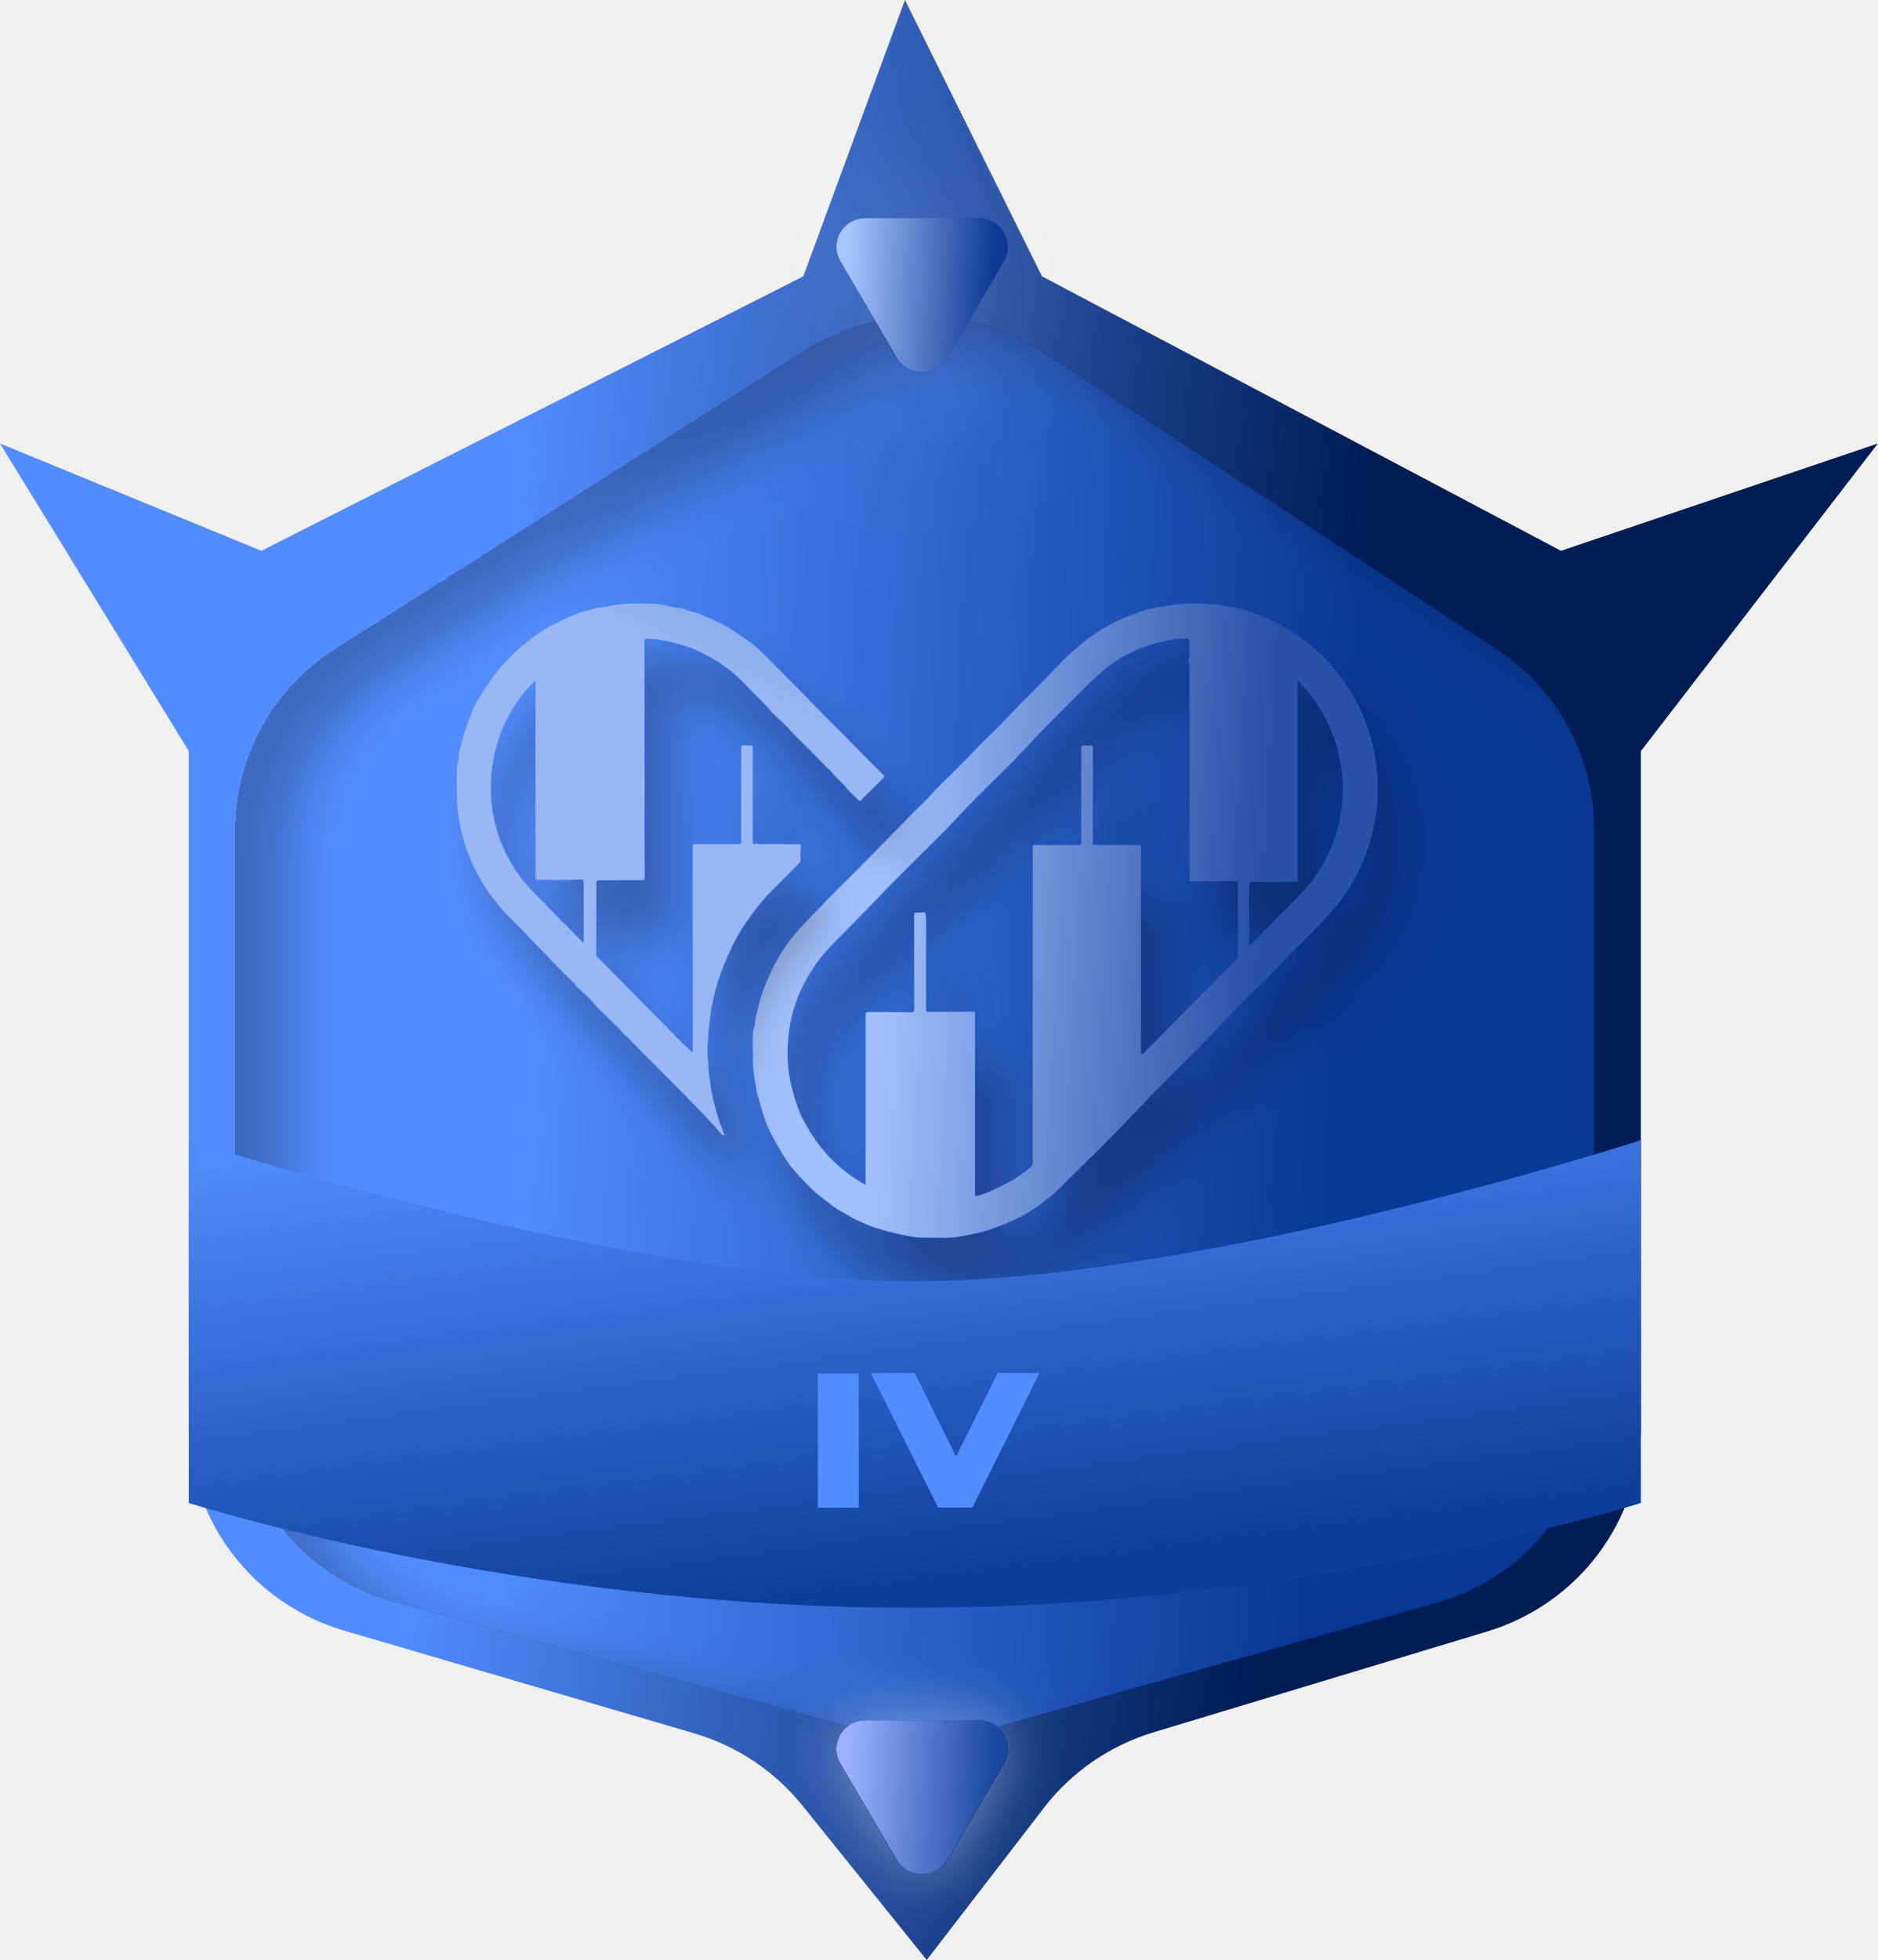
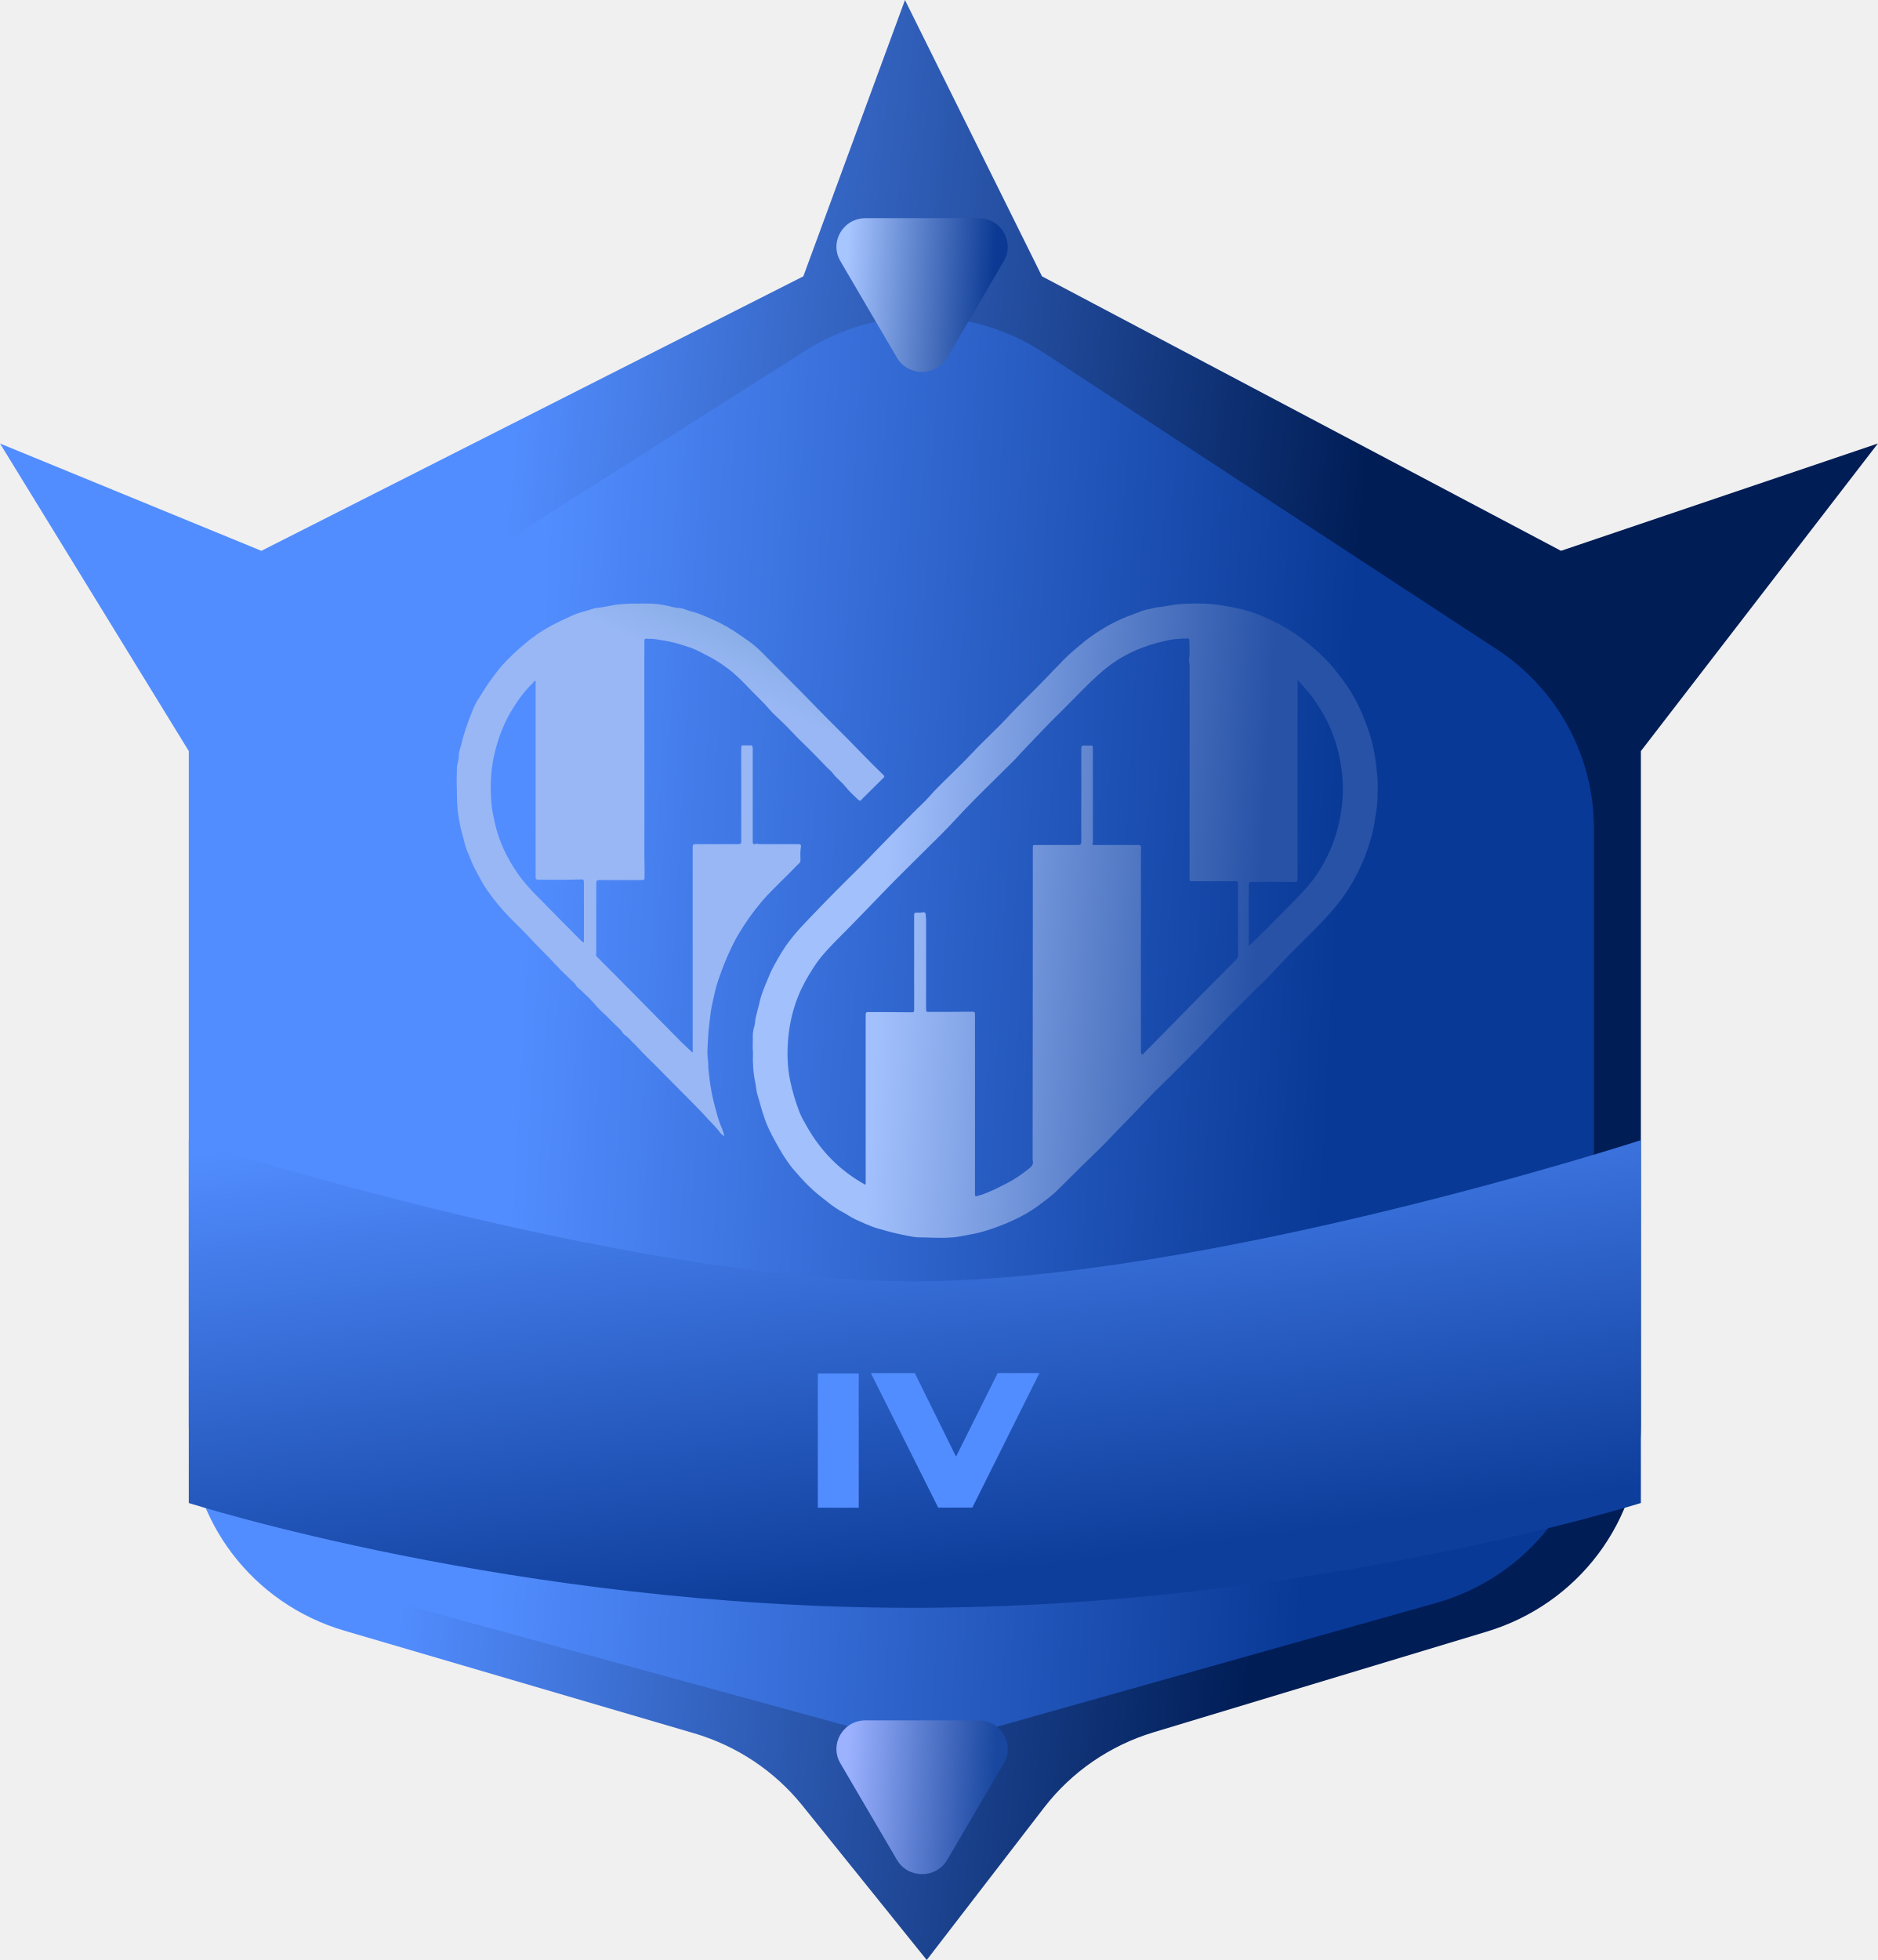
<svg xmlns="http://www.w3.org/2000/svg" width="69" height="72" viewBox="0 0 69 72" fill="none">
  <g clip-path="url(#clip0_7_38)">
    <g clip-path="url(#clip1_7_38)">
      <g clip-path="url(#clip2_7_38)">
        <g clip-path="url(#clip3_7_38)">
          <path d="M60.292 52.399V27.591L69 16.292L57.357 20.234L38.287 10.151L33.252 0L29.517 10.151L9.604 20.234L4.802 18.263L0 16.292L6.937 27.591V52.349C6.937 55.836 9.263 58.909 12.656 59.904L25.498 63.67C27.072 64.132 28.464 65.059 29.484 66.327L34.052 72L38.36 66.406C39.375 65.088 40.785 64.119 42.39 63.634L54.635 59.935C57.997 58.92 60.292 55.862 60.292 52.399Z" fill="url(#paint0_linear_7_38)" />
-           <g filter="url(#filter0_i_7_38)">
-             <path d="M29.569 12.894L12.326 23.856C10.043 25.308 8.663 27.802 8.663 30.48V51.261C8.663 54.801 11.06 57.908 14.524 58.856L31.798 63.585C33.219 63.974 34.723 63.968 36.142 63.569L52.763 58.886C56.198 57.919 58.566 54.826 58.566 51.307V30.413C58.566 27.772 57.223 25.307 54.99 23.846L38.337 12.95C35.686 11.216 32.243 11.194 29.569 12.894Z" fill="url(#paint1_linear_7_38)" />
-           </g>
-           <g filter="url(#filter1_d_7_38)">
-             <path d="M27.667 38.668C27.645 38.472 27.667 38.261 27.66 38.043C27.66 37.934 27.682 37.811 27.719 37.694C27.748 37.586 27.748 37.469 27.77 37.368C27.814 37.172 27.873 36.983 27.916 36.786C27.99 36.467 28.129 36.169 28.254 35.864C28.378 35.551 28.554 35.261 28.73 34.97C28.899 34.687 29.104 34.433 29.324 34.179C29.631 33.837 29.961 33.51 30.276 33.176C30.496 32.944 30.724 32.726 30.943 32.501C31.369 32.079 31.801 31.658 32.211 31.222C32.651 30.764 33.098 30.321 33.545 29.863C33.743 29.66 33.963 29.471 34.154 29.253C34.469 28.89 34.828 28.57 35.165 28.229C35.355 28.04 35.546 27.851 35.729 27.655C36.169 27.183 36.653 26.754 37.092 26.275C37.459 25.875 37.862 25.505 38.236 25.113C38.522 24.815 38.807 24.524 39.086 24.234C39.328 23.987 39.592 23.776 39.855 23.558C40.119 23.34 40.405 23.166 40.698 22.991C41.013 22.81 41.358 22.665 41.702 22.541C41.856 22.49 42.003 22.418 42.157 22.388C42.289 22.367 42.413 22.323 42.545 22.308C42.75 22.287 42.948 22.243 43.153 22.214C43.461 22.171 43.776 22.171 44.084 22.171C44.48 22.171 44.868 22.229 45.249 22.301C45.675 22.381 46.085 22.497 46.474 22.672C46.855 22.839 47.228 23.042 47.58 23.275C47.983 23.551 48.357 23.863 48.702 24.212C49.009 24.517 49.258 24.866 49.508 25.214C49.823 25.672 50.05 26.18 50.24 26.703C50.402 27.154 50.504 27.611 50.563 28.084C50.592 28.352 50.629 28.621 50.622 28.897C50.614 29.181 50.622 29.464 50.578 29.747C50.526 30.074 50.482 30.408 50.394 30.728C50.285 31.12 50.153 31.505 49.977 31.869C49.676 32.522 49.28 33.103 48.789 33.634C48.452 34.004 48.093 34.36 47.741 34.709C47.382 35.058 47.038 35.421 46.701 35.784C46.554 35.944 46.407 36.104 46.239 36.242C46.144 36.329 46.056 36.431 45.968 36.518C45.902 36.583 45.836 36.641 45.77 36.707C45.403 37.084 45.03 37.448 44.67 37.833C44.473 38.043 44.275 38.254 44.077 38.457C43.74 38.799 43.403 39.14 43.058 39.482C42.714 39.823 42.362 40.157 42.032 40.513C41.578 41 41.101 41.472 40.64 41.959C40.346 42.264 40.031 42.554 39.731 42.852C39.43 43.15 39.13 43.448 38.829 43.746C38.661 43.913 38.463 44.051 38.28 44.196C38.023 44.392 37.752 44.567 37.466 44.712C37.019 44.937 36.55 45.119 36.066 45.257C35.773 45.337 35.465 45.38 35.165 45.438C35.084 45.453 34.996 45.453 34.916 45.46C34.52 45.489 34.124 45.453 33.728 45.453C33.611 45.453 33.494 45.417 33.377 45.402C33.237 45.38 33.098 45.344 32.959 45.315C32.717 45.264 32.483 45.191 32.248 45.126C31.97 45.046 31.706 44.915 31.442 44.799C31.266 44.719 31.112 44.603 30.943 44.516C30.804 44.443 30.68 44.356 30.555 44.269C30.386 44.138 30.218 44.007 30.057 43.877C29.829 43.688 29.617 43.477 29.419 43.259C29.294 43.114 29.163 42.976 29.045 42.823C28.84 42.554 28.671 42.264 28.51 41.973C28.356 41.69 28.202 41.407 28.1 41.102C27.99 40.796 27.916 40.484 27.821 40.179C27.785 40.056 27.785 39.917 27.755 39.787C27.675 39.416 27.653 39.053 27.667 38.668ZM31.794 43.521C31.816 43.484 31.808 43.455 31.808 43.426C31.808 43.092 31.808 42.758 31.808 42.431C31.808 40.709 31.808 38.995 31.808 37.273C31.808 37.215 31.816 37.179 31.889 37.179C32.424 37.179 32.959 37.179 33.494 37.186C33.567 37.186 33.596 37.172 33.589 37.092C33.589 36.416 33.589 35.733 33.589 35.058C33.589 34.585 33.589 34.12 33.589 33.648C33.589 33.532 33.589 33.532 33.714 33.525C33.78 33.525 33.853 33.532 33.919 33.51C33.956 33.503 34.007 33.525 34.014 33.583C34.014 33.656 34.029 33.721 34.029 33.786C34.029 34.883 34.029 35.98 34.029 37.084C34.029 37.157 34.051 37.179 34.124 37.172C34.659 37.172 35.194 37.172 35.729 37.164C35.803 37.164 35.825 37.179 35.825 37.251C35.825 39.22 35.825 41.189 35.825 43.15C35.825 43.39 35.825 43.637 35.825 43.877C35.825 43.935 35.839 43.956 35.905 43.935C35.993 43.906 36.081 43.891 36.162 43.855C36.316 43.789 36.477 43.731 36.631 43.651C36.807 43.557 36.99 43.477 37.166 43.375C37.378 43.252 37.569 43.114 37.767 42.961C37.884 42.874 37.994 42.787 37.943 42.613C37.943 42.605 37.943 42.598 37.943 42.584C37.943 39.685 37.95 36.779 37.95 33.881C37.95 32.973 37.95 32.065 37.95 31.157C37.95 31.04 37.95 31.04 38.067 31.04C38.58 31.04 39.1 31.04 39.614 31.04C39.702 31.04 39.731 31.011 39.731 30.924C39.724 30.328 39.731 29.726 39.731 29.13C39.731 28.585 39.731 28.04 39.731 27.495C39.731 27.408 39.76 27.386 39.841 27.386C39.921 27.394 40.002 27.394 40.075 27.386C40.141 27.379 40.156 27.408 40.156 27.466C40.156 28.599 40.156 29.733 40.156 30.873C40.156 30.91 40.163 30.946 40.149 30.975C40.119 31.04 40.156 31.04 40.2 31.04C40.332 31.04 40.471 31.04 40.603 31.04C41.013 31.04 41.424 31.04 41.827 31.04C41.9 31.04 41.929 31.062 41.929 31.135C41.922 31.229 41.922 31.331 41.922 31.425C41.922 33.823 41.922 36.213 41.922 38.61C41.922 38.639 41.922 38.661 41.929 38.69C41.952 38.748 41.966 38.755 42.01 38.712C42.098 38.617 42.186 38.53 42.274 38.443C42.743 37.963 43.219 37.484 43.688 37.004C44.267 36.416 44.846 35.828 45.433 35.239C45.477 35.196 45.491 35.145 45.491 35.087C45.491 34.215 45.491 33.336 45.491 32.464C45.491 32.392 45.469 32.37 45.396 32.37C44.883 32.377 44.37 32.37 43.857 32.37C43.718 32.37 43.71 32.399 43.71 32.232C43.71 29.631 43.71 27.023 43.71 24.422C43.71 24.357 43.681 24.299 43.688 24.234C43.725 24.023 43.703 23.805 43.703 23.594C43.703 23.449 43.696 23.449 43.556 23.456C43.535 23.456 43.505 23.456 43.483 23.456C43.329 23.471 43.175 23.471 43.022 23.5C42.684 23.565 42.347 23.652 42.017 23.776C41.636 23.914 41.277 24.096 40.947 24.321C40.537 24.597 40.178 24.945 39.826 25.294C39.526 25.592 39.24 25.89 38.939 26.188C38.815 26.311 38.69 26.427 38.573 26.551C38.206 26.929 37.84 27.314 37.474 27.699C37.386 27.793 37.298 27.902 37.202 27.989C37.004 28.178 36.821 28.374 36.623 28.563C36.088 29.086 35.553 29.616 35.048 30.169C34.747 30.495 34.432 30.801 34.117 31.113C33.589 31.643 33.047 32.166 32.526 32.704C31.999 33.249 31.478 33.794 30.943 34.331C30.562 34.716 30.174 35.094 29.881 35.559C29.668 35.886 29.478 36.227 29.331 36.59C29.14 37.062 29.023 37.549 28.972 38.05C28.913 38.61 28.921 39.169 29.038 39.721C29.119 40.099 29.228 40.47 29.368 40.833C29.441 41.029 29.551 41.211 29.654 41.392C30.174 42.307 30.877 43.012 31.794 43.521ZM47.683 24.982C47.675 25.025 47.675 25.047 47.675 25.069C47.675 26.231 47.675 27.386 47.675 28.549C47.675 29.791 47.675 31.033 47.675 32.283C47.675 32.362 47.661 32.399 47.566 32.399C47.038 32.392 46.517 32.399 45.99 32.399C45.909 32.399 45.887 32.428 45.887 32.501C45.887 33.212 45.887 33.932 45.887 34.644C45.887 34.68 45.887 34.716 45.887 34.752C46.078 34.571 46.261 34.397 46.444 34.215C46.745 33.91 47.045 33.605 47.346 33.3C47.712 32.929 48.086 32.566 48.379 32.13C48.958 31.273 49.266 30.321 49.332 29.297C49.368 28.709 49.302 28.127 49.156 27.553C49.002 26.951 48.753 26.391 48.401 25.875C48.203 25.549 47.954 25.28 47.683 24.982Z" fill="url(#paint2_linear_7_38)" />
-           </g>
-           <g filter="url(#filter2_d_7_38)">
-             <path d="M26.613 41.73C26.533 41.701 26.489 41.643 26.453 41.593C26.321 41.419 26.16 41.268 26.014 41.109C25.839 40.914 25.656 40.72 25.466 40.532C25.101 40.164 24.736 39.796 24.37 39.428C24.159 39.212 23.947 39.002 23.735 38.793C23.559 38.62 23.399 38.433 23.223 38.267C23.143 38.187 23.07 38.093 22.968 38.029C22.88 37.978 22.851 37.87 22.77 37.798C22.536 37.588 22.332 37.358 22.098 37.148C21.915 36.982 21.769 36.773 21.587 36.607C21.47 36.506 21.367 36.384 21.243 36.29C21.185 36.254 21.163 36.174 21.112 36.124C20.87 35.893 20.629 35.669 20.403 35.424C20.096 35.085 19.76 34.775 19.453 34.436C19.227 34.19 18.978 33.959 18.744 33.721C18.401 33.368 18.087 32.985 17.816 32.574C17.685 32.372 17.583 32.156 17.466 31.947C17.356 31.752 17.29 31.543 17.203 31.348C17.086 31.102 17.049 30.843 16.969 30.59C16.918 30.417 16.896 30.237 16.859 30.063C16.771 29.58 16.794 29.097 16.779 28.606C16.779 28.476 16.794 28.346 16.786 28.216C16.786 28.116 16.83 28.007 16.845 27.899C16.859 27.834 16.852 27.762 16.859 27.697C16.874 27.589 16.91 27.488 16.94 27.38C17.027 27.012 17.144 26.658 17.283 26.305C17.363 26.095 17.444 25.879 17.568 25.691C17.729 25.446 17.875 25.186 18.05 24.955C18.226 24.717 18.401 24.479 18.613 24.27C18.796 24.082 18.985 23.902 19.19 23.729C19.519 23.44 19.877 23.188 20.264 22.979C20.498 22.856 20.739 22.741 20.98 22.632C21.155 22.553 21.331 22.488 21.521 22.445C21.667 22.409 21.798 22.344 21.952 22.329C22.186 22.308 22.405 22.25 22.631 22.214C22.96 22.171 23.289 22.171 23.618 22.171C23.749 22.171 23.881 22.171 24.005 22.178C24.137 22.185 24.268 22.207 24.4 22.228C24.582 22.257 24.765 22.329 24.955 22.336C25.123 22.344 25.262 22.43 25.415 22.466C25.707 22.531 25.971 22.668 26.241 22.784C26.57 22.928 26.869 23.108 27.162 23.31C27.373 23.455 27.593 23.599 27.79 23.772C27.929 23.895 28.06 24.025 28.184 24.155C28.594 24.566 29.003 24.977 29.412 25.388C29.858 25.843 30.303 26.305 30.756 26.752C31.312 27.3 31.845 27.877 32.408 28.419C32.429 28.44 32.451 28.462 32.473 28.483C32.503 28.512 32.495 28.541 32.466 28.57C32.261 28.772 32.064 28.967 31.86 29.169C31.794 29.241 31.713 29.306 31.655 29.378C31.604 29.436 31.567 29.407 31.531 29.378C31.37 29.219 31.195 29.068 31.056 28.887C30.91 28.707 30.72 28.577 30.588 28.39C30.53 28.31 30.442 28.253 30.376 28.18C30.099 27.899 29.828 27.603 29.543 27.336C29.288 27.091 29.047 26.824 28.791 26.572C28.616 26.398 28.425 26.24 28.265 26.052C28.046 25.792 27.797 25.569 27.563 25.323C27.308 25.056 27.052 24.79 26.752 24.566C26.577 24.436 26.394 24.306 26.197 24.198C26.036 24.104 25.868 24.025 25.707 23.938C25.554 23.859 25.393 23.794 25.225 23.743C25.086 23.7 24.94 23.649 24.794 23.613C24.568 23.556 24.341 23.52 24.115 23.484C23.998 23.462 23.881 23.469 23.764 23.462C23.691 23.455 23.676 23.484 23.676 23.549C23.676 23.772 23.676 23.996 23.676 24.212C23.676 24.912 23.676 25.612 23.676 26.312C23.676 27.993 23.683 29.681 23.676 31.362C23.676 31.651 23.691 31.939 23.683 32.235C23.683 32.293 23.676 32.329 23.596 32.329C23.07 32.329 22.544 32.329 22.018 32.329C21.93 32.329 21.908 32.358 21.908 32.466C21.908 33.238 21.908 34.003 21.908 34.775C21.908 34.868 21.915 34.962 21.901 35.056C21.893 35.092 21.908 35.114 21.93 35.143C22.427 35.641 22.924 36.138 23.421 36.643C23.961 37.192 24.502 37.74 25.043 38.288C25.174 38.418 25.313 38.541 25.452 38.671C25.452 38.454 25.452 38.231 25.452 38.007C25.452 35.705 25.452 33.411 25.452 31.11C25.452 31.03 25.481 31.009 25.554 31.009C26.08 31.009 26.606 31.009 27.132 31.009C27.22 31.009 27.235 30.98 27.235 30.9C27.235 29.768 27.235 28.642 27.235 27.509C27.235 27.38 27.235 27.38 27.366 27.38C27.424 27.38 27.49 27.387 27.549 27.38C27.629 27.372 27.658 27.401 27.658 27.488C27.658 27.899 27.658 28.31 27.658 28.721C27.658 29.457 27.658 30.186 27.658 30.922C27.658 31.001 27.688 31.03 27.761 31.001C27.812 30.98 27.863 31.009 27.907 31.009C28.382 31.009 28.849 31.009 29.324 31.009C29.405 31.009 29.448 31.03 29.427 31.117C29.397 31.283 29.412 31.449 29.412 31.607C29.412 31.651 29.397 31.68 29.368 31.708C29.2 31.867 29.054 32.033 28.886 32.192C28.703 32.372 28.52 32.553 28.338 32.74C28.133 32.942 27.951 33.159 27.775 33.382C27.651 33.541 27.534 33.7 27.424 33.866C27.235 34.147 27.052 34.436 26.906 34.746C26.767 35.034 26.635 35.33 26.526 35.633C26.431 35.9 26.328 36.16 26.27 36.434C26.219 36.679 26.153 36.917 26.117 37.163C26.095 37.329 26.08 37.495 26.058 37.661C26.029 37.884 26.022 38.101 26.007 38.324C25.992 38.534 25.985 38.743 26.014 38.952C26.029 39.053 26.022 39.161 26.029 39.262C26.051 39.464 26.073 39.666 26.102 39.861C26.153 40.222 26.248 40.575 26.343 40.922C26.394 41.109 26.453 41.29 26.533 41.463C26.555 41.549 26.599 41.629 26.613 41.73ZM21.448 34.623C21.448 34.609 21.455 34.602 21.455 34.594C21.455 33.887 21.455 33.18 21.455 32.473C21.455 32.293 21.455 32.3 21.28 32.307C20.776 32.329 20.279 32.315 19.774 32.315C19.709 32.315 19.68 32.293 19.68 32.221C19.68 29.861 19.68 27.495 19.68 25.136C19.68 25.093 19.701 25.027 19.665 25.013C19.628 24.999 19.607 25.064 19.577 25.093C19.248 25.403 18.993 25.771 18.766 26.153C18.459 26.68 18.262 27.242 18.138 27.834C18.021 28.39 18.014 28.952 18.058 29.515C18.079 29.789 18.145 30.056 18.204 30.323C18.35 30.922 18.613 31.477 18.956 31.99C19.241 32.423 19.599 32.791 19.972 33.159C20.176 33.368 20.381 33.577 20.586 33.786C20.834 34.032 21.082 34.277 21.323 34.529C21.36 34.566 21.397 34.602 21.448 34.623Z" fill="url(#paint3_linear_7_38)" />
-           </g>
+           <path d="M29.569 12.894L12.326 23.856C10.043 25.308 8.663 27.802 8.663 30.48V51.261C8.663 54.801 11.06 57.908 14.524 58.856L31.798 63.585C33.219 63.974 34.723 63.968 36.142 63.569L52.763 58.886C56.198 57.919 58.566 54.826 58.566 51.307V30.413C58.566 27.772 57.223 25.307 54.99 23.846L38.337 12.95C35.686 11.216 32.243 11.194 29.569 12.894Z" fill="url(#paint1_linear_7_38)" />
+           <path d="M27.667 38.668C27.645 38.472 27.667 38.261 27.66 38.043C27.66 37.934 27.682 37.811 27.719 37.694C27.748 37.586 27.748 37.469 27.77 37.368C27.814 37.172 27.873 36.983 27.916 36.786C27.99 36.467 28.129 36.169 28.254 35.864C28.378 35.551 28.554 35.261 28.73 34.97C28.899 34.687 29.104 34.433 29.324 34.179C29.631 33.837 29.961 33.51 30.276 33.176C30.496 32.944 30.724 32.726 30.943 32.501C31.369 32.079 31.801 31.658 32.211 31.222C32.651 30.764 33.098 30.321 33.545 29.863C33.743 29.66 33.963 29.471 34.154 29.253C34.469 28.89 34.828 28.57 35.165 28.229C35.355 28.04 35.546 27.851 35.729 27.655C36.169 27.183 36.653 26.754 37.092 26.275C37.459 25.875 37.862 25.505 38.236 25.113C38.522 24.815 38.807 24.524 39.086 24.234C39.328 23.987 39.592 23.776 39.855 23.558C40.119 23.34 40.405 23.166 40.698 22.991C41.013 22.81 41.358 22.665 41.702 22.541C41.856 22.49 42.003 22.418 42.157 22.388C42.289 22.367 42.413 22.323 42.545 22.308C42.75 22.287 42.948 22.243 43.153 22.214C43.461 22.171 43.776 22.171 44.084 22.171C44.48 22.171 44.868 22.229 45.249 22.301C45.675 22.381 46.085 22.497 46.474 22.672C46.855 22.839 47.228 23.042 47.58 23.275C47.983 23.551 48.357 23.863 48.702 24.212C49.009 24.517 49.258 24.866 49.508 25.214C49.823 25.672 50.05 26.18 50.24 26.703C50.402 27.154 50.504 27.611 50.563 28.084C50.592 28.352 50.629 28.621 50.622 28.897C50.614 29.181 50.622 29.464 50.578 29.747C50.526 30.074 50.482 30.408 50.394 30.728C50.285 31.12 50.153 31.505 49.977 31.869C49.676 32.522 49.28 33.103 48.789 33.634C48.452 34.004 48.093 34.36 47.741 34.709C47.382 35.058 47.038 35.421 46.701 35.784C46.554 35.944 46.407 36.104 46.239 36.242C46.144 36.329 46.056 36.431 45.968 36.518C45.902 36.583 45.836 36.641 45.77 36.707C45.403 37.084 45.03 37.448 44.67 37.833C44.473 38.043 44.275 38.254 44.077 38.457C43.74 38.799 43.403 39.14 43.058 39.482C42.714 39.823 42.362 40.157 42.032 40.513C41.578 41 41.101 41.472 40.64 41.959C40.346 42.264 40.031 42.554 39.731 42.852C39.43 43.15 39.13 43.448 38.829 43.746C38.661 43.913 38.463 44.051 38.28 44.196C38.023 44.392 37.752 44.567 37.466 44.712C37.019 44.937 36.55 45.119 36.066 45.257C35.773 45.337 35.465 45.38 35.165 45.438C35.084 45.453 34.996 45.453 34.916 45.46C34.52 45.489 34.124 45.453 33.728 45.453C33.611 45.453 33.494 45.417 33.377 45.402C33.237 45.38 33.098 45.344 32.959 45.315C32.717 45.264 32.483 45.191 32.248 45.126C31.97 45.046 31.706 44.915 31.442 44.799C31.266 44.719 31.112 44.603 30.943 44.516C30.804 44.443 30.68 44.356 30.555 44.269C30.386 44.138 30.218 44.007 30.057 43.877C29.829 43.688 29.617 43.477 29.419 43.259C29.294 43.114 29.163 42.976 29.045 42.823C28.84 42.554 28.671 42.264 28.51 41.973C28.356 41.69 28.202 41.407 28.1 41.102C27.99 40.796 27.916 40.484 27.821 40.179C27.785 40.056 27.785 39.917 27.755 39.787C27.675 39.416 27.653 39.053 27.667 38.668ZM31.794 43.521C31.816 43.484 31.808 43.455 31.808 43.426C31.808 43.092 31.808 42.758 31.808 42.431C31.808 40.709 31.808 38.995 31.808 37.273C31.808 37.215 31.816 37.179 31.889 37.179C32.424 37.179 32.959 37.179 33.494 37.186C33.567 37.186 33.596 37.172 33.589 37.092C33.589 36.416 33.589 35.733 33.589 35.058C33.589 34.585 33.589 34.12 33.589 33.648C33.589 33.532 33.589 33.532 33.714 33.525C33.78 33.525 33.853 33.532 33.919 33.51C33.956 33.503 34.007 33.525 34.014 33.583C34.014 33.656 34.029 33.721 34.029 33.786C34.029 34.883 34.029 35.98 34.029 37.084C34.029 37.157 34.051 37.179 34.124 37.172C34.659 37.172 35.194 37.172 35.729 37.164C35.803 37.164 35.825 37.179 35.825 37.251C35.825 39.22 35.825 41.189 35.825 43.15C35.825 43.39 35.825 43.637 35.825 43.877C35.825 43.935 35.839 43.956 35.905 43.935C35.993 43.906 36.081 43.891 36.162 43.855C36.316 43.789 36.477 43.731 36.631 43.651C36.807 43.557 36.99 43.477 37.166 43.375C37.378 43.252 37.569 43.114 37.767 42.961C37.884 42.874 37.994 42.787 37.943 42.613C37.943 42.605 37.943 42.598 37.943 42.584C37.943 39.685 37.95 36.779 37.95 33.881C37.95 32.973 37.95 32.065 37.95 31.157C37.95 31.04 37.95 31.04 38.067 31.04C38.58 31.04 39.1 31.04 39.614 31.04C39.702 31.04 39.731 31.011 39.731 30.924C39.724 30.328 39.731 29.726 39.731 29.13C39.731 28.585 39.731 28.04 39.731 27.495C39.731 27.408 39.76 27.386 39.841 27.386C39.921 27.394 40.002 27.394 40.075 27.386C40.141 27.379 40.156 27.408 40.156 27.466C40.156 28.599 40.156 29.733 40.156 30.873C40.156 30.91 40.163 30.946 40.149 30.975C40.119 31.04 40.156 31.04 40.2 31.04C40.332 31.04 40.471 31.04 40.603 31.04C41.013 31.04 41.424 31.04 41.827 31.04C41.9 31.04 41.929 31.062 41.929 31.135C41.922 31.229 41.922 31.331 41.922 31.425C41.922 33.823 41.922 36.213 41.922 38.61C41.922 38.639 41.922 38.661 41.929 38.69C41.952 38.748 41.966 38.755 42.01 38.712C42.098 38.617 42.186 38.53 42.274 38.443C42.743 37.963 43.219 37.484 43.688 37.004C44.267 36.416 44.846 35.828 45.433 35.239C45.477 35.196 45.491 35.145 45.491 35.087C45.491 34.215 45.491 33.336 45.491 32.464C45.491 32.392 45.469 32.37 45.396 32.37C44.883 32.377 44.37 32.37 43.857 32.37C43.718 32.37 43.71 32.399 43.71 32.232C43.71 29.631 43.71 27.023 43.71 24.422C43.71 24.357 43.681 24.299 43.688 24.234C43.725 24.023 43.703 23.805 43.703 23.594C43.703 23.449 43.696 23.449 43.556 23.456C43.535 23.456 43.505 23.456 43.483 23.456C43.329 23.471 43.175 23.471 43.022 23.5C42.684 23.565 42.347 23.652 42.017 23.776C41.636 23.914 41.277 24.096 40.947 24.321C40.537 24.597 40.178 24.945 39.826 25.294C39.526 25.592 39.24 25.89 38.939 26.188C38.815 26.311 38.69 26.427 38.573 26.551C38.206 26.929 37.84 27.314 37.474 27.699C37.386 27.793 37.298 27.902 37.202 27.989C37.004 28.178 36.821 28.374 36.623 28.563C36.088 29.086 35.553 29.616 35.048 30.169C34.747 30.495 34.432 30.801 34.117 31.113C33.589 31.643 33.047 32.166 32.526 32.704C31.999 33.249 31.478 33.794 30.943 34.331C30.562 34.716 30.174 35.094 29.881 35.559C29.668 35.886 29.478 36.227 29.331 36.59C29.14 37.062 29.023 37.549 28.972 38.05C28.913 38.61 28.921 39.169 29.038 39.721C29.119 40.099 29.228 40.47 29.368 40.833C29.441 41.029 29.551 41.211 29.654 41.392C30.174 42.307 30.877 43.012 31.794 43.521ZM47.683 24.982C47.675 25.025 47.675 25.047 47.675 25.069C47.675 26.231 47.675 27.386 47.675 28.549C47.675 29.791 47.675 31.033 47.675 32.283C47.675 32.362 47.661 32.399 47.566 32.399C47.038 32.392 46.517 32.399 45.99 32.399C45.909 32.399 45.887 32.428 45.887 32.501C45.887 33.212 45.887 33.932 45.887 34.644C45.887 34.68 45.887 34.716 45.887 34.752C46.078 34.571 46.261 34.397 46.444 34.215C46.745 33.91 47.045 33.605 47.346 33.3C47.712 32.929 48.086 32.566 48.379 32.13C48.958 31.273 49.266 30.321 49.332 29.297C49.368 28.709 49.302 28.127 49.156 27.553C49.002 26.951 48.753 26.391 48.401 25.875C48.203 25.549 47.954 25.28 47.683 24.982Z" fill="url(#paint2_linear_7_38)" />
+           <path d="M26.613 41.73C26.533 41.701 26.489 41.643 26.453 41.593C26.321 41.419 26.16 41.268 26.014 41.109C25.839 40.914 25.656 40.72 25.466 40.532C25.101 40.164 24.736 39.796 24.37 39.428C24.159 39.212 23.947 39.002 23.735 38.793C23.559 38.62 23.399 38.433 23.223 38.267C23.143 38.187 23.07 38.093 22.968 38.029C22.88 37.978 22.851 37.87 22.77 37.798C22.536 37.588 22.332 37.358 22.098 37.148C21.915 36.982 21.769 36.773 21.587 36.607C21.47 36.506 21.367 36.384 21.243 36.29C21.185 36.254 21.163 36.174 21.112 36.124C20.87 35.893 20.629 35.669 20.403 35.424C20.096 35.085 19.76 34.775 19.453 34.436C19.227 34.19 18.978 33.959 18.744 33.721C18.401 33.368 18.087 32.985 17.816 32.574C17.685 32.372 17.583 32.156 17.466 31.947C17.356 31.752 17.29 31.543 17.203 31.348C17.086 31.102 17.049 30.843 16.969 30.59C16.918 30.417 16.896 30.237 16.859 30.063C16.771 29.58 16.794 29.097 16.779 28.606C16.779 28.476 16.794 28.346 16.786 28.216C16.786 28.116 16.83 28.007 16.845 27.899C16.859 27.834 16.852 27.762 16.859 27.697C16.874 27.589 16.91 27.488 16.94 27.38C17.027 27.012 17.144 26.658 17.283 26.305C17.363 26.095 17.444 25.879 17.568 25.691C17.729 25.446 17.875 25.186 18.05 24.955C18.226 24.717 18.401 24.479 18.613 24.27C18.796 24.082 18.985 23.902 19.19 23.729C19.519 23.44 19.877 23.188 20.264 22.979C20.498 22.856 20.739 22.741 20.98 22.632C21.155 22.553 21.331 22.488 21.521 22.445C21.667 22.409 21.798 22.344 21.952 22.329C22.186 22.308 22.405 22.25 22.631 22.214C22.96 22.171 23.289 22.171 23.618 22.171C23.749 22.171 23.881 22.171 24.005 22.178C24.137 22.185 24.268 22.207 24.4 22.228C24.582 22.257 24.765 22.329 24.955 22.336C25.123 22.344 25.262 22.43 25.415 22.466C25.707 22.531 25.971 22.668 26.241 22.784C26.57 22.928 26.869 23.108 27.162 23.31C27.373 23.455 27.593 23.599 27.79 23.772C27.929 23.895 28.06 24.025 28.184 24.155C28.594 24.566 29.003 24.977 29.412 25.388C29.858 25.843 30.303 26.305 30.756 26.752C31.312 27.3 31.845 27.877 32.408 28.419C32.429 28.44 32.451 28.462 32.473 28.483C32.503 28.512 32.495 28.541 32.466 28.57C32.261 28.772 32.064 28.967 31.86 29.169C31.794 29.241 31.713 29.306 31.655 29.378C31.604 29.436 31.567 29.407 31.531 29.378C31.37 29.219 31.195 29.068 31.056 28.887C30.91 28.707 30.72 28.577 30.588 28.39C30.53 28.31 30.442 28.253 30.376 28.18C30.099 27.899 29.828 27.603 29.543 27.336C29.288 27.091 29.047 26.824 28.791 26.572C28.616 26.398 28.425 26.24 28.265 26.052C28.046 25.792 27.797 25.569 27.563 25.323C27.308 25.056 27.052 24.79 26.752 24.566C26.577 24.436 26.394 24.306 26.197 24.198C26.036 24.104 25.868 24.025 25.707 23.938C25.554 23.859 25.393 23.794 25.225 23.743C25.086 23.7 24.94 23.649 24.794 23.613C24.568 23.556 24.341 23.52 24.115 23.484C23.998 23.462 23.881 23.469 23.764 23.462C23.691 23.455 23.676 23.484 23.676 23.549C23.676 23.772 23.676 23.996 23.676 24.212C23.676 24.912 23.676 25.612 23.676 26.312C23.676 27.993 23.683 29.681 23.676 31.362C23.676 31.651 23.691 31.939 23.683 32.235C23.683 32.293 23.676 32.329 23.596 32.329C23.07 32.329 22.544 32.329 22.018 32.329C21.93 32.329 21.908 32.358 21.908 32.466C21.908 33.238 21.908 34.003 21.908 34.775C21.908 34.868 21.915 34.962 21.901 35.056C21.893 35.092 21.908 35.114 21.93 35.143C22.427 35.641 22.924 36.138 23.421 36.643C23.961 37.192 24.502 37.74 25.043 38.288C25.174 38.418 25.313 38.541 25.452 38.671C25.452 38.454 25.452 38.231 25.452 38.007C25.452 35.705 25.452 33.411 25.452 31.11C25.452 31.03 25.481 31.009 25.554 31.009C26.08 31.009 26.606 31.009 27.132 31.009C27.22 31.009 27.235 30.98 27.235 30.9C27.235 29.768 27.235 28.642 27.235 27.509C27.235 27.38 27.235 27.38 27.366 27.38C27.424 27.38 27.49 27.387 27.549 27.38C27.629 27.372 27.658 27.401 27.658 27.488C27.658 27.899 27.658 28.31 27.658 28.721C27.658 29.457 27.658 30.186 27.658 30.922C27.658 31.001 27.688 31.03 27.761 31.001C27.812 30.98 27.863 31.009 27.907 31.009C28.382 31.009 28.849 31.009 29.324 31.009C29.405 31.009 29.448 31.03 29.427 31.117C29.397 31.283 29.412 31.449 29.412 31.607C29.412 31.651 29.397 31.68 29.368 31.708C29.2 31.867 29.054 32.033 28.886 32.192C28.703 32.372 28.52 32.553 28.338 32.74C28.133 32.942 27.951 33.159 27.775 33.382C27.651 33.541 27.534 33.7 27.424 33.866C27.235 34.147 27.052 34.436 26.906 34.746C26.767 35.034 26.635 35.33 26.526 35.633C26.431 35.9 26.328 36.16 26.27 36.434C26.219 36.679 26.153 36.917 26.117 37.163C26.095 37.329 26.08 37.495 26.058 37.661C26.029 37.884 26.022 38.101 26.007 38.324C25.992 38.534 25.985 38.743 26.014 38.952C26.029 39.053 26.022 39.161 26.029 39.262C26.051 39.464 26.073 39.666 26.102 39.861C26.153 40.222 26.248 40.575 26.343 40.922C26.394 41.109 26.453 41.29 26.533 41.463C26.555 41.549 26.599 41.629 26.613 41.73ZM21.448 34.623C21.448 34.609 21.455 34.602 21.455 34.594C21.455 33.887 21.455 33.18 21.455 32.473C21.455 32.293 21.455 32.3 21.28 32.307C20.776 32.329 20.279 32.315 19.774 32.315C19.709 32.315 19.68 32.293 19.68 32.221C19.68 29.861 19.68 27.495 19.68 25.136C19.68 25.093 19.701 25.027 19.665 25.013C19.628 24.999 19.607 25.064 19.577 25.093C19.248 25.403 18.993 25.771 18.766 26.153C18.459 26.68 18.262 27.242 18.138 27.834C18.021 28.39 18.014 28.952 18.058 29.515C18.079 29.789 18.145 30.056 18.204 30.323C18.35 30.922 18.613 31.477 18.956 31.99C19.241 32.423 19.599 32.791 19.972 33.159C20.176 33.368 20.381 33.577 20.586 33.786C20.834 34.032 21.082 34.277 21.323 34.529C21.36 34.566 21.397 34.602 21.448 34.623Z" fill="url(#paint3_linear_7_38)" />
          <path d="M6.937 55.212C6.937 55.212 18.946 59.062 33.523 59.062C48.099 59.062 60.292 55.212 60.292 55.212V41.884C60.292 41.884 44.273 47.081 33.523 47.068C22.842 47.054 6.937 41.884 6.937 41.884V55.212Z" fill="url(#paint4_linear_7_38)" />
          <path d="M30.05 50.453H31.553V55.385H30.05V50.453Z" fill="#528DFF" />
          <path d="M34.637 55.118L32.428 50.703H33.446L35.417 54.695H34.832L36.825 50.703H37.764L35.562 55.118H34.637Z" fill="#528DFF" />
          <path fill-rule="evenodd" clip-rule="evenodd" d="M31.999 50.44H33.613L35.128 53.508L36.659 50.44H38.192L35.728 55.38H34.472L31.999 50.44ZM34.83 54.105L33.279 50.966H32.857L34.629 54.507L34.83 54.105ZM35.595 54.455L35.423 54.107L36.991 50.966H37.335L35.595 54.455Z" fill="#528DFF" />
        </g>
-         <g filter="url(#filter3_d_7_38)">
-           <path d="M34.805 13.139C34.395 13.839 33.368 13.839 32.957 13.139L30.878 9.591C30.467 8.89 30.98 8.015 31.802 8.015L35.961 8.015C36.782 8.015 37.295 8.89 36.885 9.591L34.805 13.139Z" fill="url(#paint5_linear_7_38)" />
-         </g>
-         <g filter="url(#filter4_d_7_38)">
-           <path d="M34.805 68.321C34.395 69.022 33.368 69.022 32.957 68.321L30.878 64.774C30.467 64.073 30.98 63.197 31.802 63.197L35.961 63.197C36.782 63.197 37.295 64.073 36.885 64.774L34.805 68.321Z" fill="url(#paint6_linear_7_38)" />
-         </g>
+         <path d="M34.805 13.139C34.395 13.839 33.368 13.839 32.957 13.139L30.878 9.591C30.467 8.89 30.98 8.015 31.802 8.015L35.961 8.015C36.782 8.015 37.295 8.89 36.885 9.591L34.805 13.139Z" fill="url(#paint5_linear_7_38)" />
+         <path d="M34.805 68.321C34.395 69.022 33.368 69.022 32.957 68.321L30.878 64.774C30.467 64.073 30.98 63.197 31.802 63.197L35.961 63.197C36.782 63.197 37.295 64.073 36.885 64.774L34.805 68.321Z" fill="url(#paint6_linear_7_38)" />
      </g>
    </g>
  </g>
  <defs>
-     <filter id="filter0_i_7_38" x="8.663" y="11.634" width="51.902" height="53.239" filterUnits="userSpaceOnUse" color-interpolation-filters="sRGB">
-       <feFlood flood-opacity="0" result="BackgroundImageFix" />
-       <feBlend mode="normal" in="SourceGraphic" in2="BackgroundImageFix" result="shape" />
-       <feColorMatrix in="SourceAlpha" type="matrix" values="0 0 0 0 0 0 0 0 0 0 0 0 0 0 0 0 0 0 127 0" result="hardAlpha" />
-       <feOffset dx="2" dy="1" />
-       <feGaussianBlur stdDeviation="1" />
-       <feComposite in2="hardAlpha" operator="arithmetic" k2="-1" k3="1" />
-       <feColorMatrix type="matrix" values="0 0 0 0 0 0 0 0 0 0 0 0 0 0 0 0 0 0 0.25 0" />
-       <feBlend mode="normal" in2="shape" result="effect1_innerShadow_7_38" />
-     </filter>
-     <filter id="filter1_d_7_38" x="27.057" y="22.171" width="26.165" height="26.901" filterUnits="userSpaceOnUse" color-interpolation-filters="sRGB">
-       <feFlood flood-opacity="0" result="BackgroundImageFix" />
-       <feColorMatrix in="SourceAlpha" type="matrix" values="0 0 0 0 0 0 0 0 0 0 0 0 0 0 0 0 0 0 127 0" result="hardAlpha" />
-       <feOffset dx="1" dy="2" />
-       <feGaussianBlur stdDeviation="0.8" />
-       <feComposite in2="hardAlpha" operator="out" />
-       <feColorMatrix type="matrix" values="0 0 0 0 0 0 0 0 0 0 0 0 0 0 0 0 0 0 0.25 0" />
-       <feBlend mode="normal" in2="BackgroundImageFix" result="effect1_dropShadow_7_38" />
-       <feBlend mode="normal" in="SourceGraphic" in2="effect1_dropShadow_7_38" result="shape" />
-     </filter>
-     <filter id="filter2_d_7_38" x="16.179" y="22.171" width="18.913" height="23.159" filterUnits="userSpaceOnUse" color-interpolation-filters="sRGB">
-       <feFlood flood-opacity="0" result="BackgroundImageFix" />
-       <feColorMatrix in="SourceAlpha" type="matrix" values="0 0 0 0 0 0 0 0 0 0 0 0 0 0 0 0 0 0 127 0" result="hardAlpha" />
-       <feOffset dx="1" dy="2" />
-       <feGaussianBlur stdDeviation="0.8" />
-       <feComposite in2="hardAlpha" operator="out" />
-       <feColorMatrix type="matrix" values="0 0 0 0 0 0 0 0 0 0 0 0 0 0 0 0 0 0 0.25 0" />
-       <feBlend mode="normal" in2="BackgroundImageFix" result="effect1_dropShadow_7_38" />
-       <feBlend mode="normal" in="SourceGraphic" in2="effect1_dropShadow_7_38" result="shape" />
-     </filter>
-     <filter id="filter3_d_7_38" x="24.433" y="1.715" width="18.896" height="18.25" filterUnits="userSpaceOnUse" color-interpolation-filters="sRGB">
-       <feFlood flood-opacity="0" result="BackgroundImageFix" />
-       <feColorMatrix in="SourceAlpha" type="matrix" values="0 0 0 0 0 0 0 0 0 0 0 0 0 0 0 0 0 0 127 0" result="hardAlpha" />
-       <feOffset />
-       <feGaussianBlur stdDeviation="3.15" />
-       <feComposite in2="hardAlpha" operator="out" />
-       <feColorMatrix type="matrix" values="0 0 0 0 1 0 0 0 0 1 0 0 0 0 1 0 0 0 0.25 0" />
-       <feBlend mode="normal" in2="BackgroundImageFix" result="effect1_dropShadow_7_38" />
-       <feBlend mode="normal" in="SourceGraphic" in2="effect1_dropShadow_7_38" result="shape" />
-     </filter>
-     <filter id="filter4_d_7_38" x="28.433" y="60.897" width="10.896" height="10.25" filterUnits="userSpaceOnUse" color-interpolation-filters="sRGB">
-       <feFlood flood-opacity="0" result="BackgroundImageFix" />
-       <feColorMatrix in="SourceAlpha" type="matrix" values="0 0 0 0 0 0 0 0 0 0 0 0 0 0 0 0 0 0 127 0" result="hardAlpha" />
-       <feOffset />
-       <feGaussianBlur stdDeviation="1.15" />
-       <feComposite in2="hardAlpha" operator="out" />
-       <feColorMatrix type="matrix" values="0 0 0 0 1 0 0 0 0 1 0 0 0 0 1 0 0 0 0.4 0" />
-       <feBlend mode="normal" in2="BackgroundImageFix" result="effect1_dropShadow_7_38" />
-       <feBlend mode="normal" in="SourceGraphic" in2="effect1_dropShadow_7_38" result="shape" />
-     </filter>
    <linearGradient id="paint0_linear_7_38" x1="19.648" y1="7.883" x2="50.89" y2="10.955" gradientUnits="userSpaceOnUse">
      <stop stop-color="#528DFF" />
      <stop offset="1" stop-color="#001D56" />
    </linearGradient>
    <linearGradient id="paint1_linear_7_38" x1="20.552" y1="10.094" x2="50.442" y2="11.738" gradientUnits="userSpaceOnUse">
      <stop stop-color="#528DFF" />
      <stop offset="1" stop-color="#093996" />
    </linearGradient>
    <linearGradient id="paint2_linear_7_38" x1="33.128" y1="22.171" x2="46.878" y2="22.978" gradientUnits="userSpaceOnUse">
      <stop stop-color="#A2C0FC" />
      <stop offset="1" stop-color="#2752A6" />
    </linearGradient>
    <linearGradient id="paint3_linear_7_38" x1="20.522" y1="22.171" x2="27.631" y2="7.199" gradientUnits="userSpaceOnUse">
      <stop stop-color="#98B7F4" />
      <stop offset="1" stop-color="#1C6A8B" />
      <stop offset="1" stop-color="#1A6889" />
      <stop offset="1" stop-color="#216F91" />
      <stop offset="1" stop-color="#0A8593" />
    </linearGradient>
    <linearGradient id="paint4_linear_7_38" x1="40.551" y1="65.431" x2="36.98" y2="38.289" gradientUnits="userSpaceOnUse">
      <stop offset="0.297" stop-color="#0E3E9B" />
      <stop offset="0.995" stop-color="#528DFF" />
    </linearGradient>
    <linearGradient id="paint5_linear_7_38" x1="36.255" y1="14.715" x2="30.826" y2="14.387" gradientUnits="userSpaceOnUse">
      <stop offset="0" stop-color="#0B3993" />
      <stop offset="1" stop-color="#A7C5FF" />
    </linearGradient>
    <linearGradient id="paint6_linear_7_38" x1="36.255" y1="69.898" x2="30.826" y2="69.569" gradientUnits="userSpaceOnUse">
      <stop stop-color="#19479F" />
      <stop offset="1" stop-color="#9CB2FF" />
    </linearGradient>
    <clipPath id="clip0_7_38">
      <rect width="69" height="72" fill="white" />
    </clipPath>
    <clipPath id="clip1_7_38">
      <rect width="69" height="72" fill="white" />
    </clipPath>
    <clipPath id="clip2_7_38">
      <rect width="69" height="72" fill="white" />
    </clipPath>
    <clipPath id="clip3_7_38">
      <rect width="69" height="72" fill="white" />
    </clipPath>
  </defs>
</svg>
